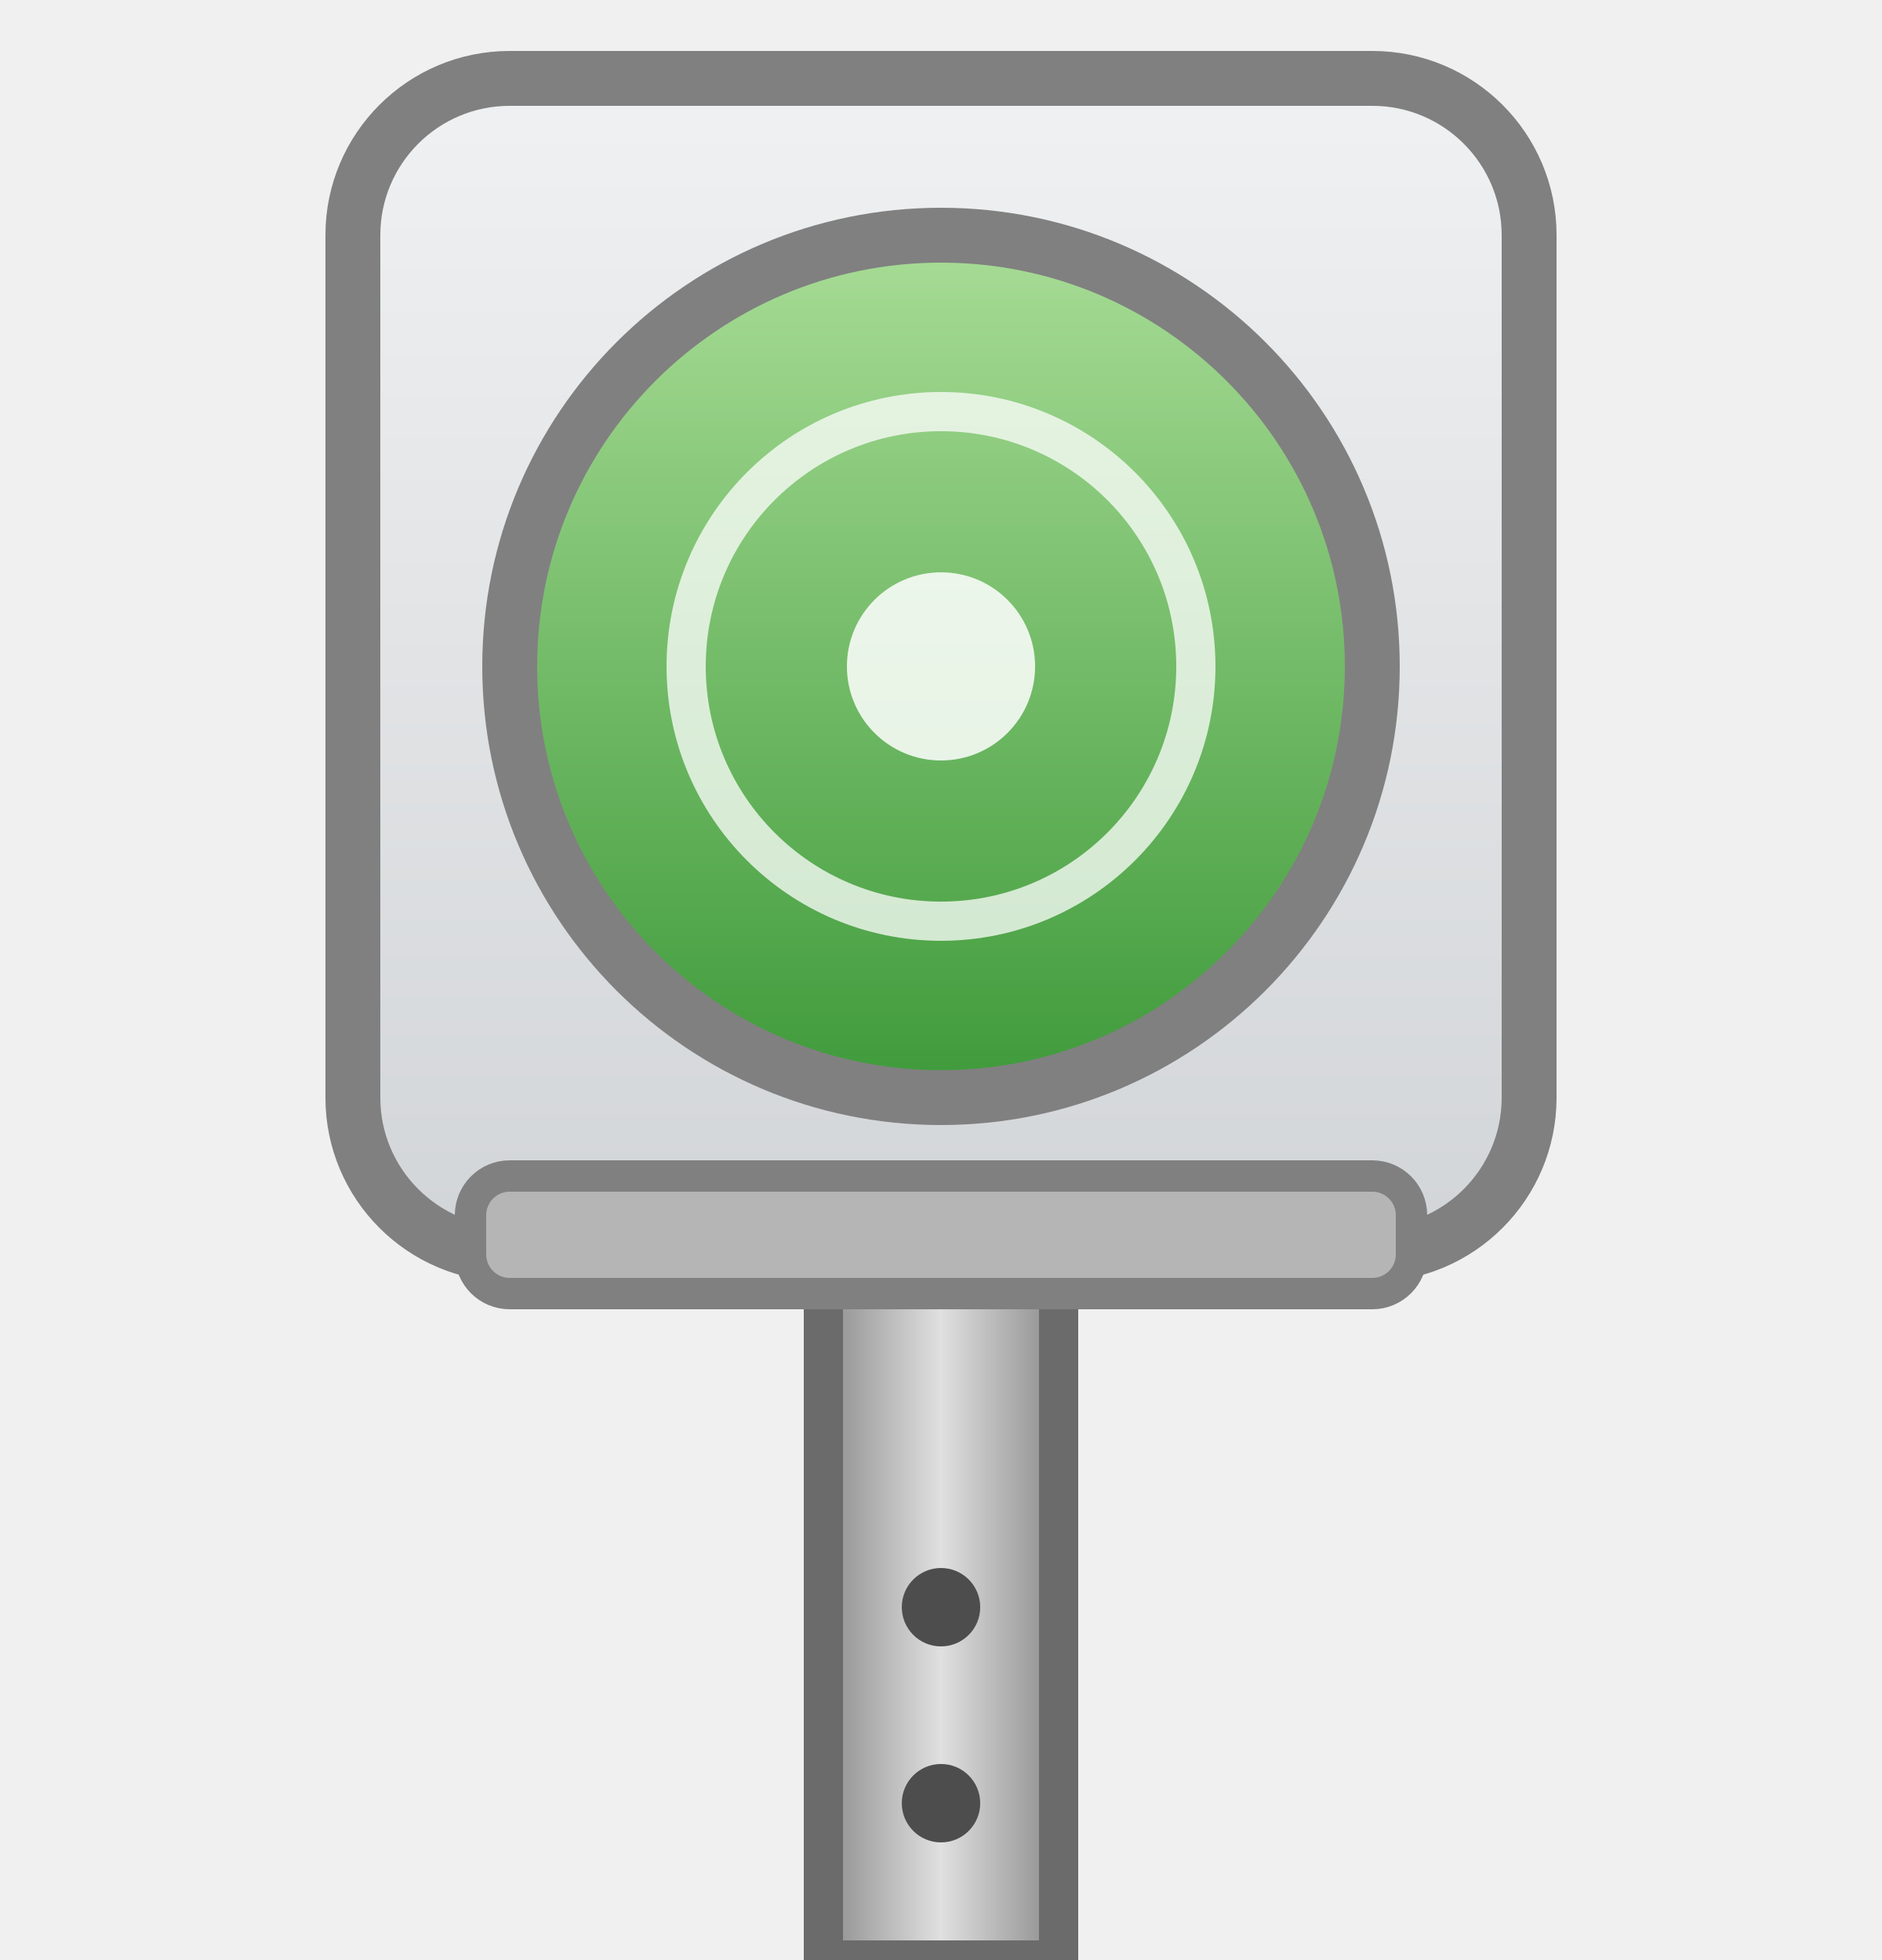
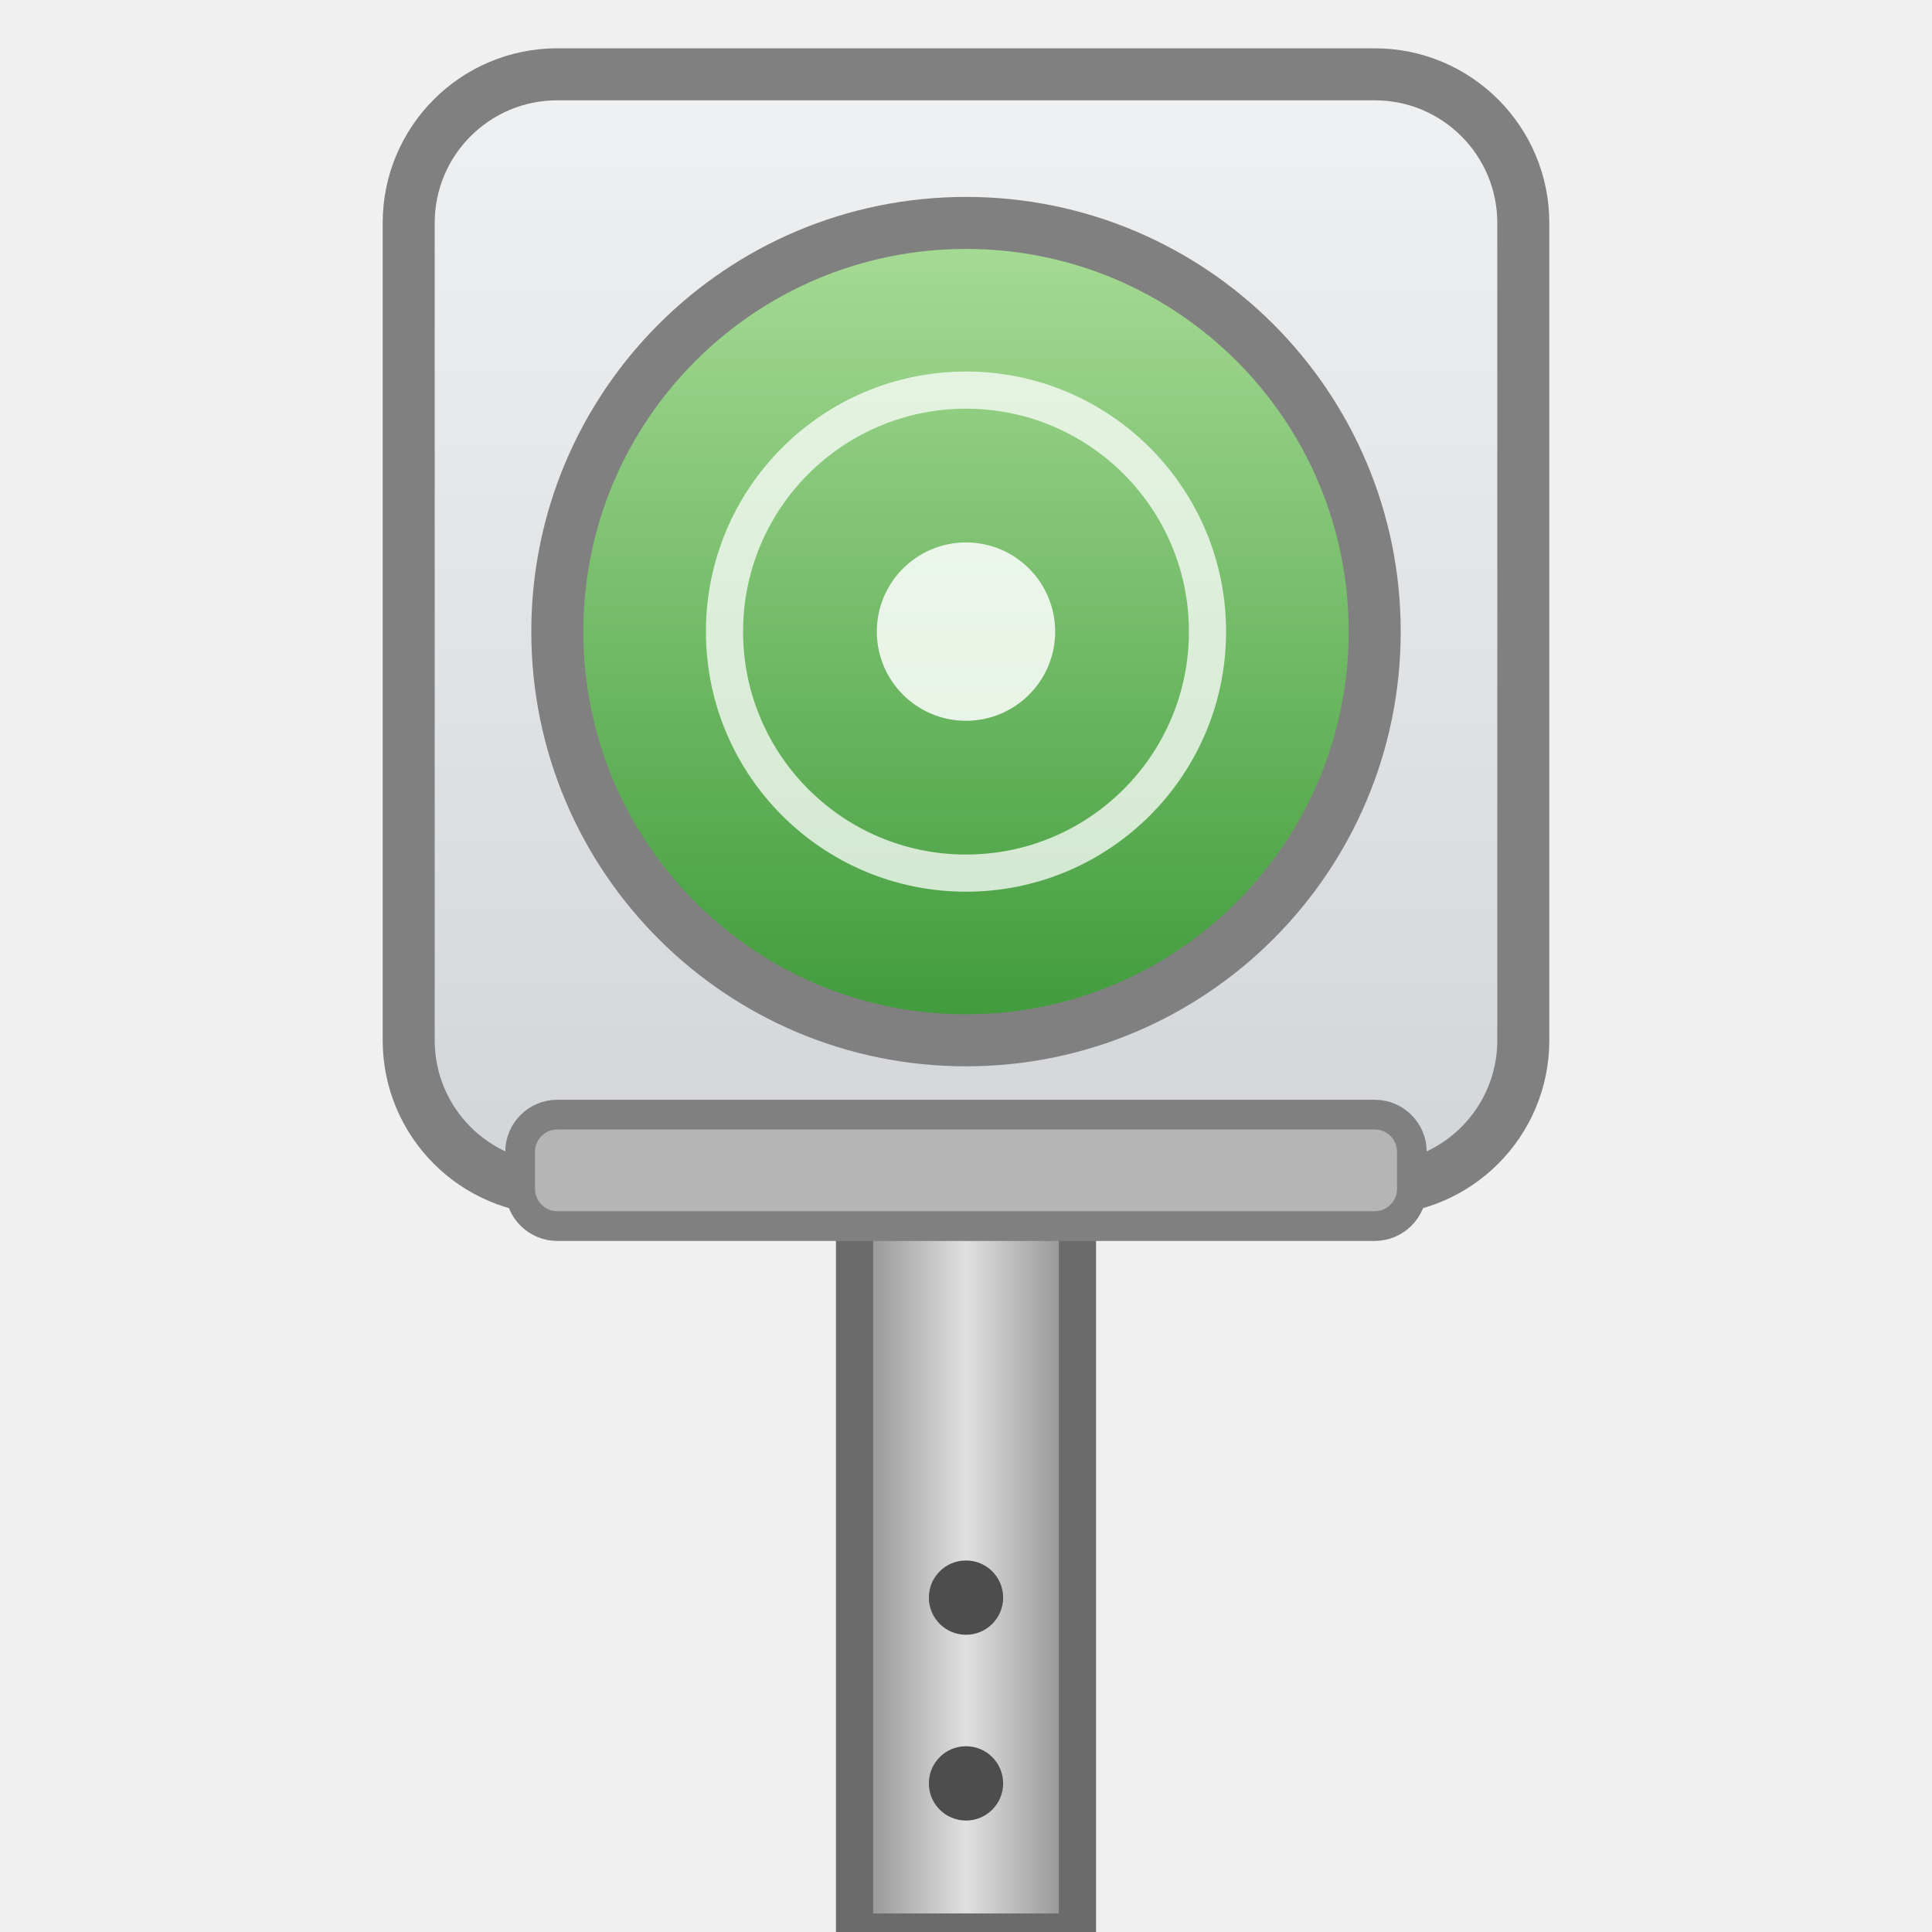
- <svg xmlns="http://www.w3.org/2000/svg" width="48" height="50" viewBox="0 0 48 50" role="img">
+ <svg xmlns="http://www.w3.org/2000/svg" width="52" height="52" viewBox="0 0 52 52" role="img">
  <defs>
    <linearGradient id="gG" x1="0" y1="0" x2="0" y2="1">
      <stop offset="0" stop-color="#F0F1F2" />
      <stop offset="1" stop-color="#D2D5D8" />
    </linearGradient>
    <linearGradient id="gR" x1="0" y1="0" x2="1" y2="0">
      <stop offset="0" stop-color="#8C8C8C" />
      <stop offset="0.5" stop-color="#E0E0E0" />
      <stop offset="1" stop-color="#8C8C8C" />
    </linearGradient>
    <linearGradient id="gK" x1="0" y1="0" x2="0" y2="1">
      <stop offset="0" stop-color="#A8DC96" />
      <stop offset="1" stop-color="#3E9A3A" />
    </linearGradient>
  </defs>
-   <rect x="21" y="30" width="6" height="20" fill="url(#gR)" stroke="#6B6B6B" stroke-width="1" />
+   <rect x="23" y="30" width="6" height="22" fill="url(#gR)" stroke="#6B6B6B" stroke-width="1" />
  <g fill="#4D4D4D">
-     <circle cx="24" cy="41" r="1" />
-     <circle cx="24" cy="46" r="1" />
+     <circle cx="26" cy="43" r="1" />
+     <circle cx="26" cy="48" r="1" />
  </g>
-   <rect x="9" y="2" width="30" height="30" rx="4" fill="url(#gG)" stroke="#808080" stroke-width="1.4" />
-   <rect x="12" y="30" width="24" height="3" rx="1" fill="#B5B5B5" stroke="#808080" stroke-width="0.8" />
-   <circle cx="24" cy="17" r="11" fill="url(#gK)" />
-   <circle cx="24" cy="17" r="11" fill="none" stroke="#808080" stroke-width="1.4" />
-   <circle cx="24" cy="17" r="6.5" fill="none" stroke="#FFFFFF" stroke-opacity="0.75" stroke-width="1" />
-   <circle cx="24" cy="17" r="2.4" fill="#FFFFFF" fill-opacity="0.85" />
+   <rect x="11" y="2" width="30" height="30" rx="4" fill="url(#gG)" stroke="#808080" stroke-width="1.4" />
+   <rect x="14" y="30" width="24" height="3" rx="1" fill="#B5B5B5" stroke="#808080" stroke-width="0.8" />
+   <circle cx="26" cy="17" r="11" fill="url(#gK)" />
+   <circle cx="26" cy="17" r="11" fill="none" stroke="#808080" stroke-width="1.4" />
+   <circle cx="26" cy="17" r="6.5" fill="none" stroke="#FFFFFF" stroke-opacity="0.75" stroke-width="1" />
+   <circle cx="26" cy="17" r="2.4" fill="#FFFFFF" fill-opacity="0.85" />
</svg>
